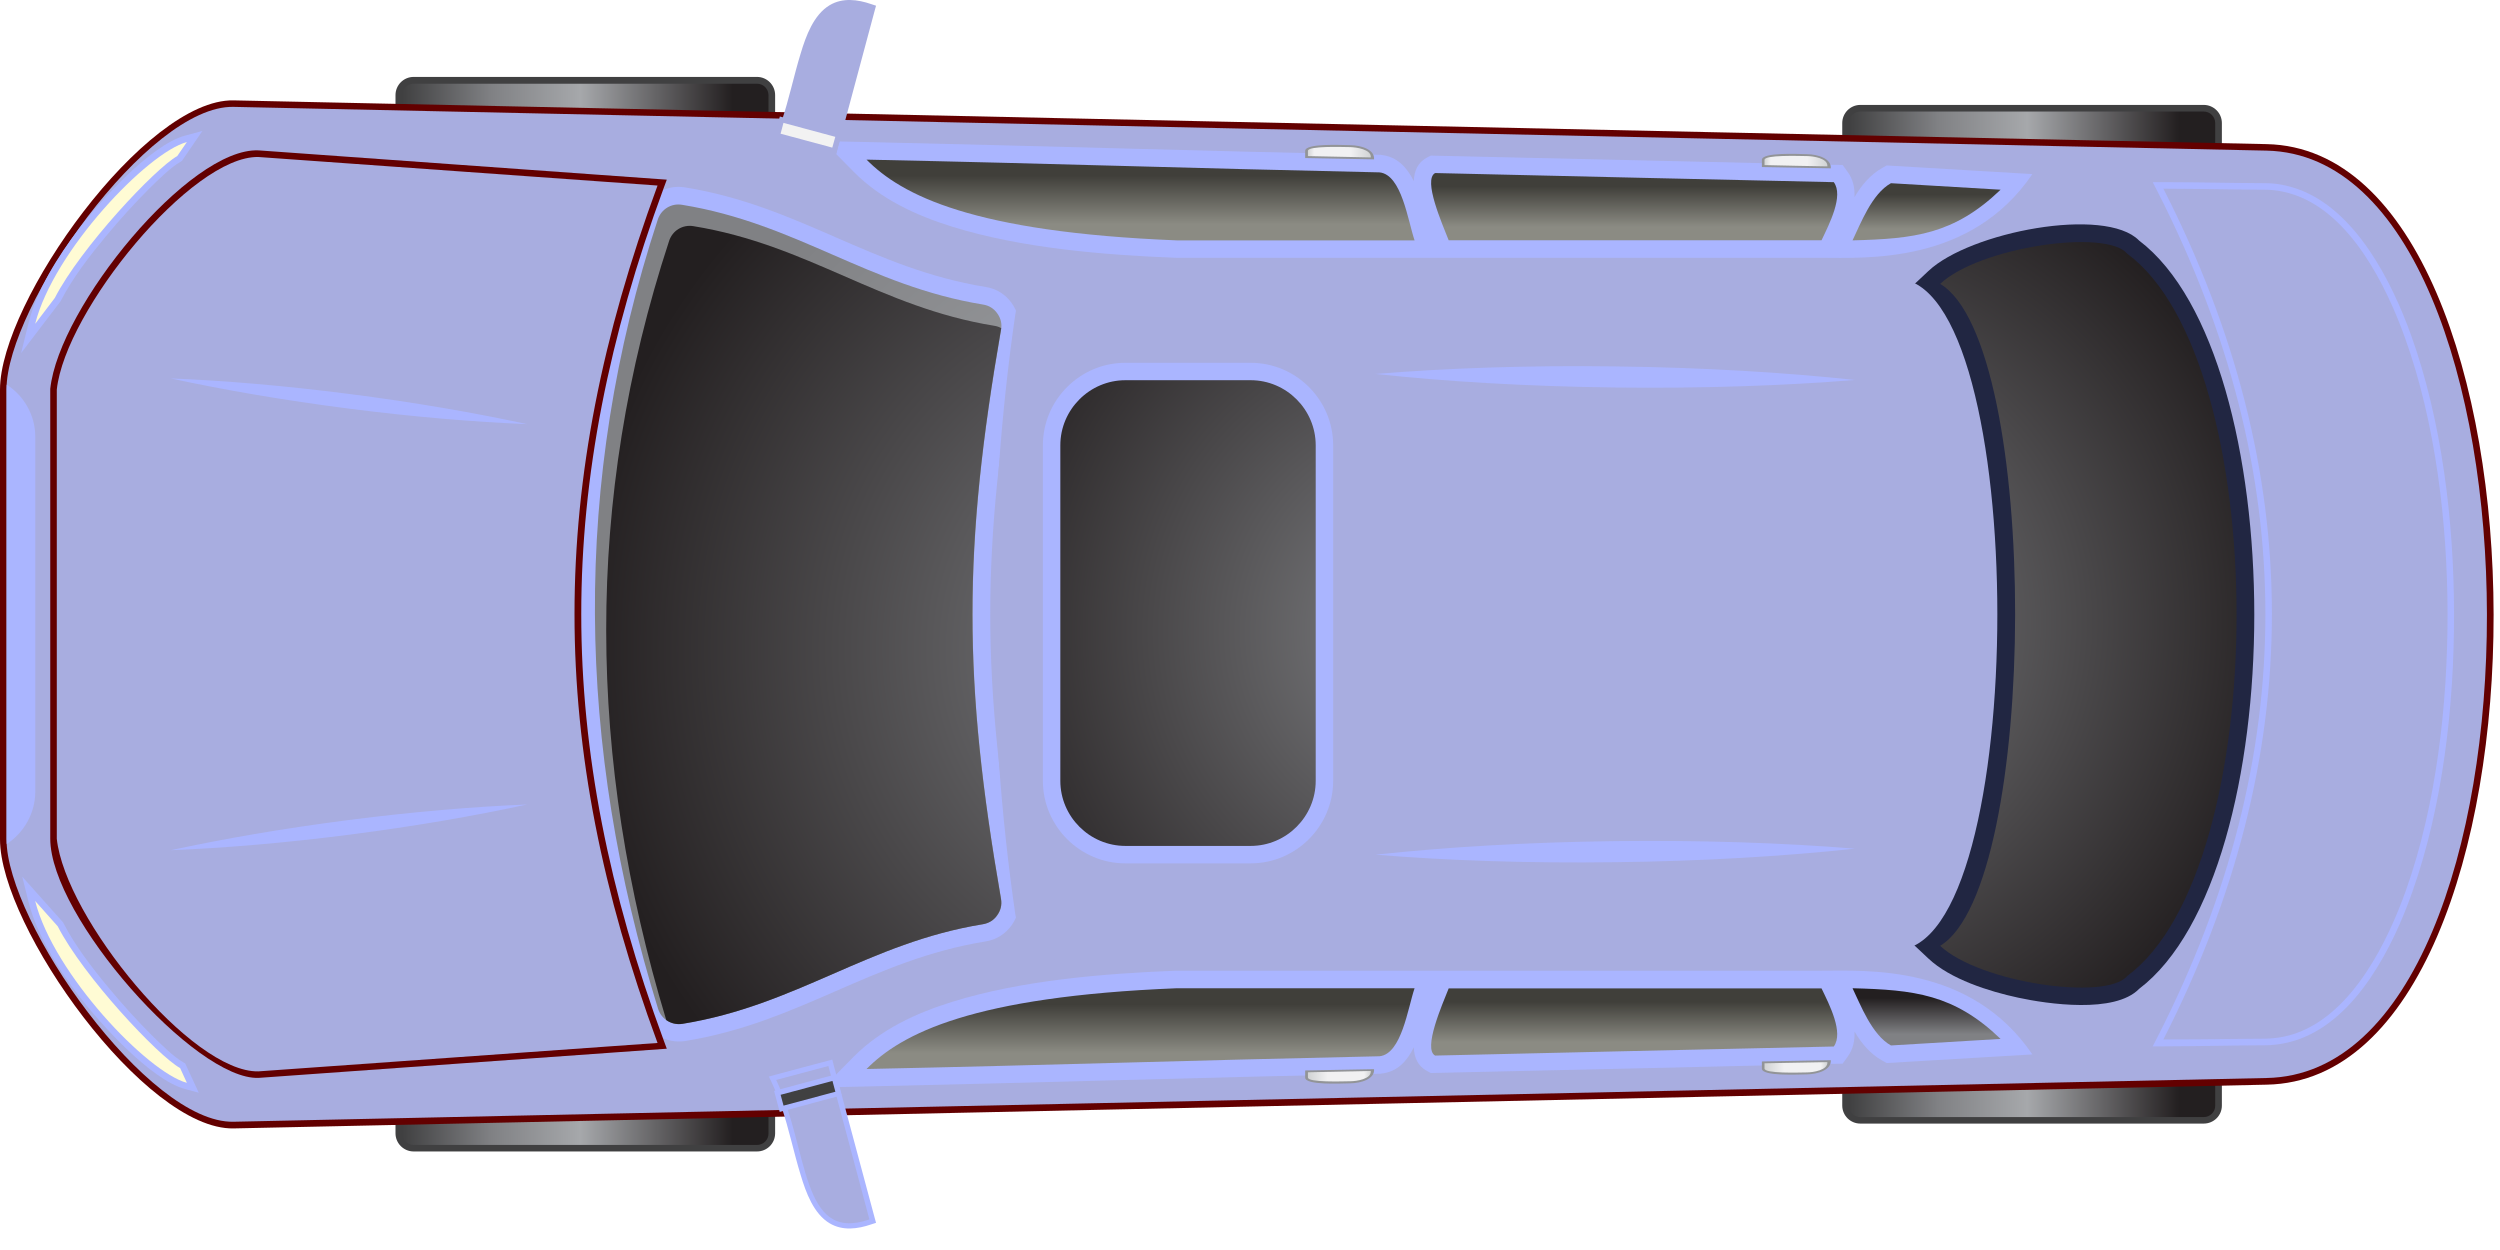
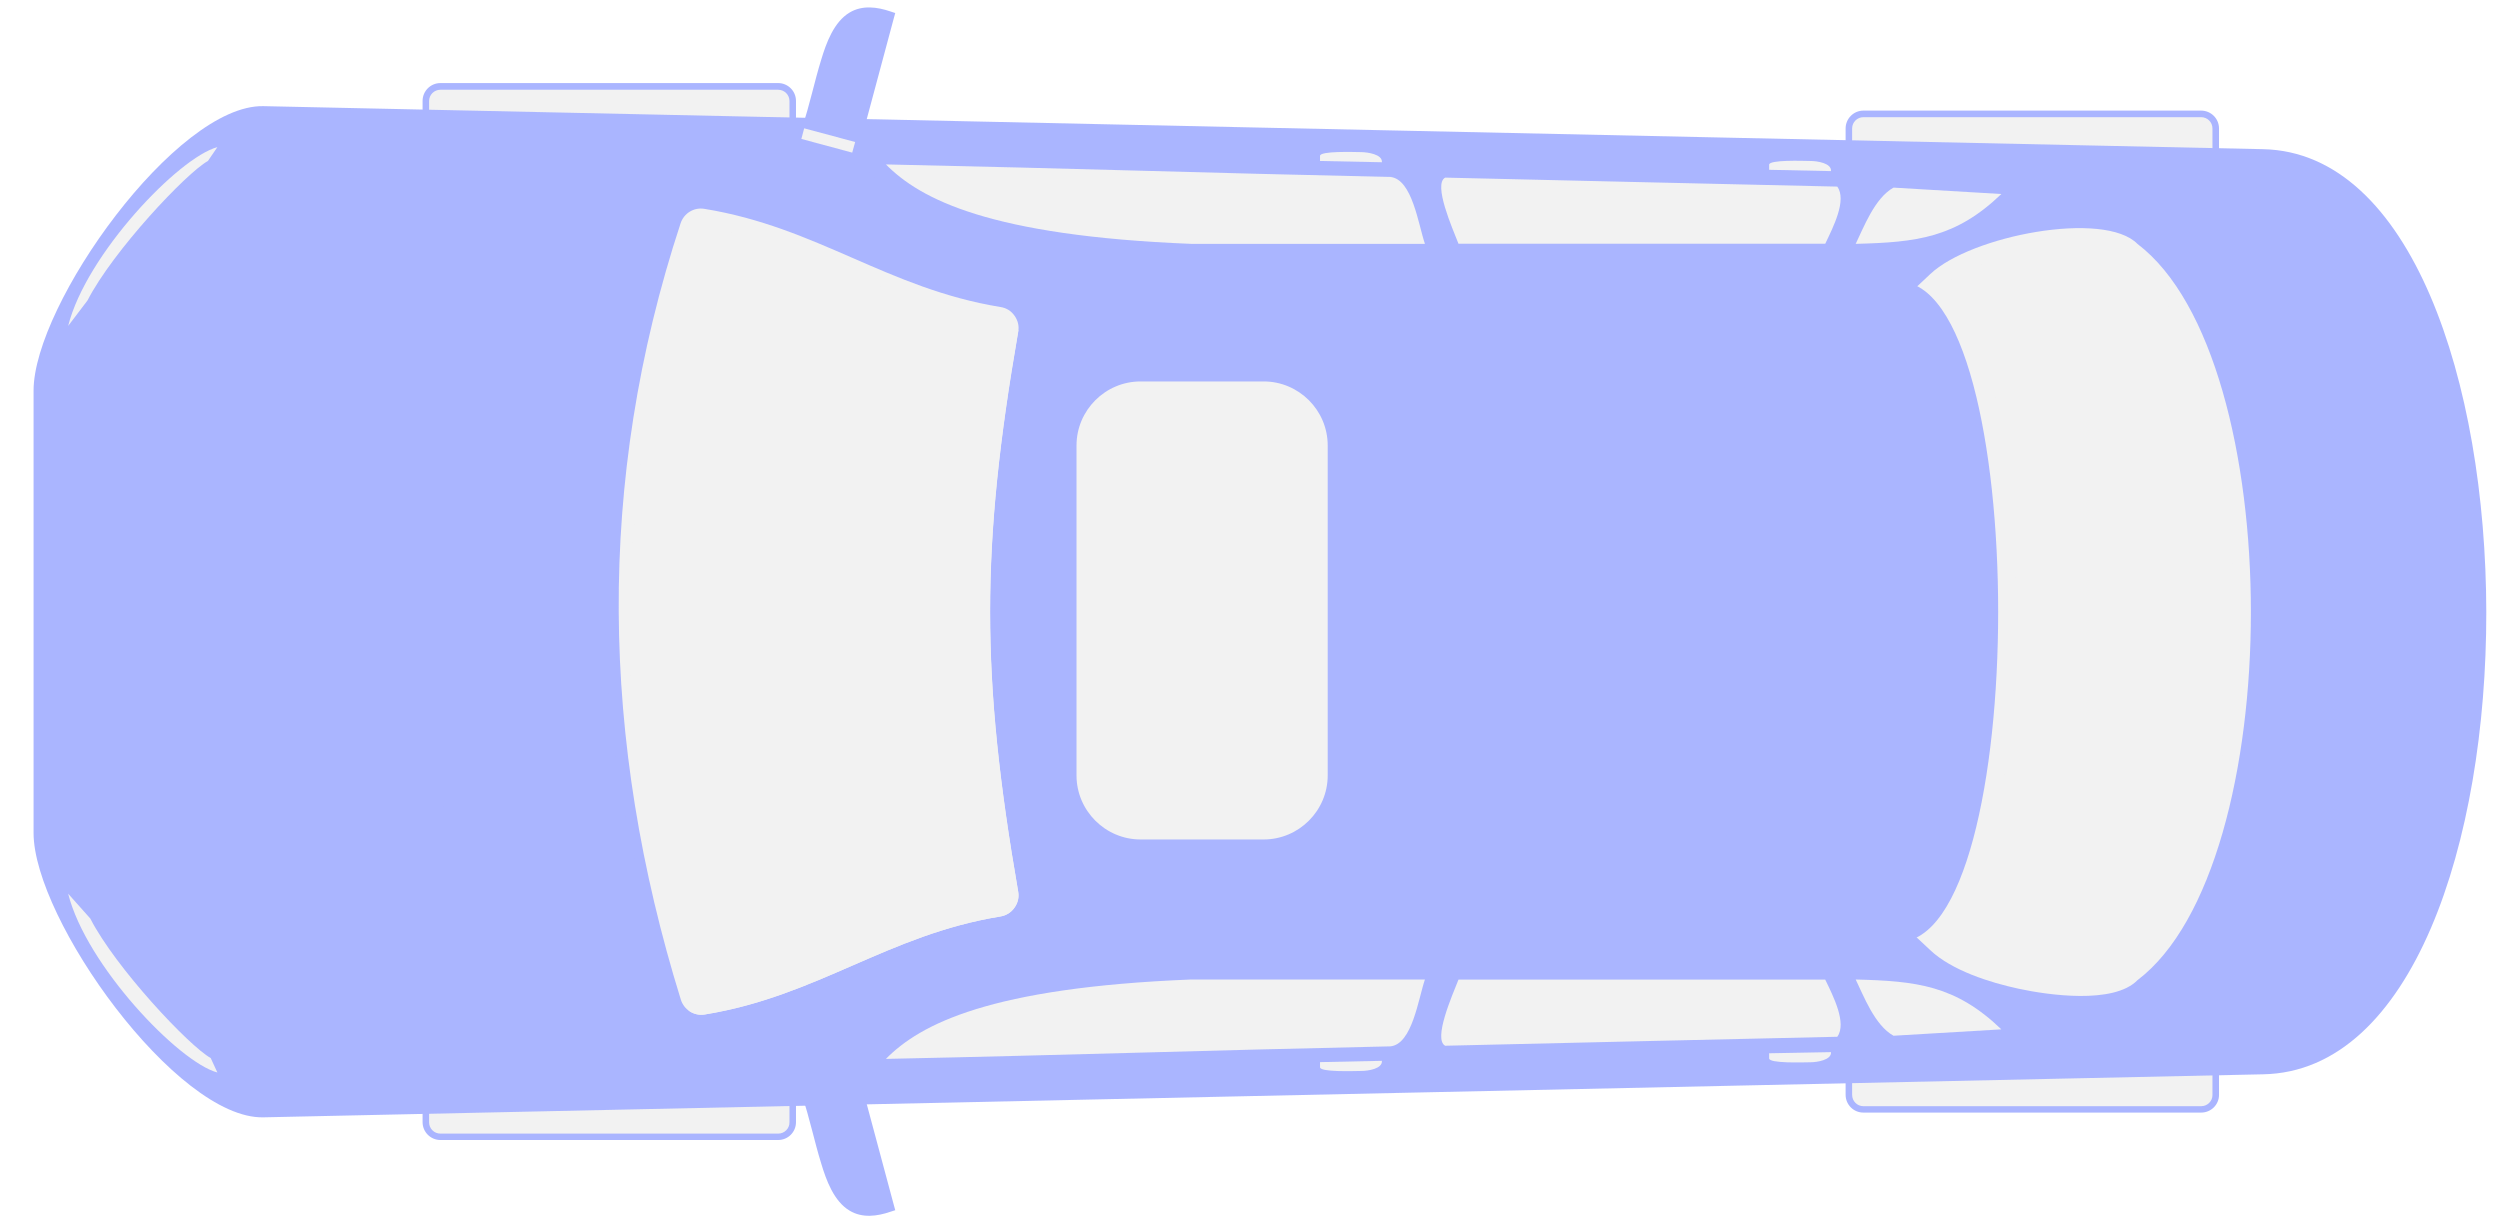
- <svg xmlns="http://www.w3.org/2000/svg" width="60" height="30" viewBox="0 0 60 30" fill="none">
-   <path fill-rule="evenodd" clip-rule="evenodd" d="M52.89 4.25L44.648 4.25C44.407 4.25 44.214 4.056 44.214 3.815V2.953C44.214 2.715 44.407 2.518 44.648 2.518L52.89 2.518C53.128 2.518 53.325 2.712 53.325 2.953V3.815C53.325 4.056 53.131 4.25 52.89 4.25Z" fill="#404041" />
-   <path fill-rule="evenodd" clip-rule="evenodd" d="M52.89 4.093L44.648 4.093C44.495 4.093 44.373 3.968 44.373 3.815V2.953C44.373 2.799 44.498 2.677 44.648 2.677L52.89 2.677C53.043 2.677 53.165 2.802 53.165 2.953V3.815C53.168 3.968 53.043 4.093 52.89 4.093Z" fill="url(#paint0_linear)" />
-   <path fill-rule="evenodd" clip-rule="evenodd" d="M52.89 26.966H44.648C44.407 26.966 44.214 26.772 44.214 26.532V25.669C44.214 25.431 44.407 25.234 44.648 25.234H52.89C53.128 25.234 53.325 25.428 53.325 25.669V26.535C53.325 26.772 53.131 26.966 52.89 26.966Z" fill="#404041" />
-   <path fill-rule="evenodd" clip-rule="evenodd" d="M52.89 26.81H44.648C44.495 26.81 44.373 26.685 44.373 26.535V25.672C44.373 25.519 44.498 25.397 44.648 25.397H52.89C53.043 25.397 53.165 25.522 53.165 25.672V26.535C53.168 26.685 53.043 26.81 52.89 26.81Z" fill="url(#paint1_linear)" />
-   <path fill-rule="evenodd" clip-rule="evenodd" d="M18.169 3.581L9.927 3.581C9.689 3.581 9.492 3.387 9.492 3.146V2.281C9.492 2.043 9.686 1.846 9.927 1.846L18.169 1.846C18.406 1.846 18.603 2.04 18.603 2.281V3.146C18.603 3.387 18.409 3.581 18.169 3.581Z" fill="#404041" />
-   <path fill-rule="evenodd" clip-rule="evenodd" d="M18.169 3.425L9.927 3.425C9.774 3.425 9.652 3.299 9.652 3.149V2.284C9.652 2.131 9.777 2.009 9.927 2.009L18.169 2.009C18.322 2.009 18.444 2.134 18.444 2.284V3.149C18.447 3.299 18.322 3.425 18.169 3.425Z" fill="url(#paint2_linear)" />
-   <path fill-rule="evenodd" clip-rule="evenodd" d="M18.169 27.635H9.927C9.689 27.635 9.492 27.441 9.492 27.2V26.338C9.492 26.1 9.686 25.903 9.927 25.903H18.169C18.406 25.903 18.603 26.097 18.603 26.338V27.2C18.603 27.441 18.409 27.635 18.169 27.635Z" fill="#404041" />
-   <path fill-rule="evenodd" clip-rule="evenodd" d="M18.169 27.479H9.927C9.774 27.479 9.652 27.354 9.652 27.203V26.341C9.652 26.188 9.777 26.066 9.927 26.066H18.169C18.322 26.066 18.444 26.191 18.444 26.341V27.203C18.447 27.354 18.322 27.479 18.169 27.479Z" fill="url(#paint3_linear)" />
-   <path fill-rule="evenodd" clip-rule="evenodd" d="M54.4 26.032L5.607 27.082C3.485 27.128 0 22.246 0 20.143L0 9.351C0 7.244 3.485 2.365 5.607 2.409L54.4 3.459C61.632 3.612 61.692 25.897 54.4 26.032Z" fill="#630000" />
-   <path fill-rule="evenodd" clip-rule="evenodd" d="M54.397 25.872L5.604 26.922C3.551 26.966 0.156 22.137 0.156 20.14L0.156 9.347C0.156 7.35 3.551 2.521 5.604 2.565L54.397 3.615C61.42 3.765 61.479 25.744 54.397 25.872Z" fill="#A8ADE0" />
-   <path fill-rule="evenodd" clip-rule="evenodd" d="M0.162 20.256C0.159 20.218 0.159 20.177 0.159 20.14L0.159 9.347C0.159 9.31 0.159 9.272 0.162 9.232C0.572 9.497 0.847 9.96 0.847 10.485L0.847 19.002C0.844 19.524 0.572 19.987 0.162 20.256Z" fill="url(#paint4_linear)" />
-   <path fill-rule="evenodd" clip-rule="evenodd" d="M54.381 25.087C53.056 25.094 53.25 25.106 51.924 25.113H51.665L51.784 24.881C55.231 18.121 55.231 11.367 51.784 4.603L51.665 4.372H51.924C53.25 4.378 53.056 4.387 54.378 4.397C54.641 4.397 54.897 4.45 55.144 4.537C56.531 5.031 57.397 6.744 57.866 8.044C58.613 10.129 58.894 12.526 58.897 14.733C58.901 16.936 58.632 19.327 57.894 21.412C57.432 22.721 56.572 24.431 55.184 24.938C54.928 25.031 54.656 25.081 54.381 25.087Z" fill="#AAB5FF" />
-   <path fill-rule="evenodd" clip-rule="evenodd" d="M54.378 24.928C54.637 24.922 54.887 24.878 55.131 24.788C56.469 24.3 57.303 22.606 57.747 21.356C58.475 19.302 58.744 16.902 58.741 14.73C58.738 12.554 58.457 10.151 57.716 8.097C57.269 6.856 56.428 5.159 55.09 4.684C54.859 4.603 54.619 4.556 54.375 4.553C52.853 4.543 53.443 4.537 51.921 4.528C55.394 11.335 55.394 18.14 51.921 24.947C53.447 24.944 52.856 24.938 54.378 24.928Z" fill="#A8ADE0" />
-   <path fill-rule="evenodd" clip-rule="evenodd" d="M23.66 22.593C20.907 23.04 19.2 24.538 16.447 24.984C15.981 25.059 15.534 24.784 15.393 24.331C13.409 17.93 13.29 11.526 15.39 5.134C15.537 4.69 15.978 4.422 16.44 4.497C19.197 4.944 20.904 6.441 23.66 6.888C23.913 6.928 24.129 7.063 24.279 7.272C24.429 7.481 24.485 7.728 24.442 7.982C23.541 13.173 23.541 16.305 24.442 21.496C24.485 21.75 24.429 21.996 24.279 22.206C24.126 22.418 23.913 22.553 23.66 22.593Z" fill="#AAB5FF" />
-   <path fill-rule="evenodd" clip-rule="evenodd" d="M16.003 4.312L15.931 4.506C13.29 11.673 13.29 17.808 15.931 24.975L16.003 25.169L6.21 25.869C4.695 25.935 1.206 22 1.206 20.127L1.206 9.332C1.416 7.363 4.545 3.534 6.207 3.609L16.003 4.312Z" fill="#630000" />
-   <path fill-rule="evenodd" clip-rule="evenodd" d="M15.781 25.031C13.124 17.821 13.124 11.66 15.781 4.453L6.201 3.768C4.601 3.734 1.566 7.453 1.363 9.351C1.363 12.945 1.363 16.536 1.363 20.131C1.566 22.028 4.601 25.747 6.201 25.713L15.781 25.031Z" fill="#A8ADE0" />
-   <path fill-rule="evenodd" clip-rule="evenodd" d="M23.591 22.181C20.838 22.628 19.131 24.125 16.378 24.572C16.118 24.616 15.871 24.459 15.793 24.209C13.837 17.896 13.712 11.582 15.787 5.269C15.868 5.022 16.112 4.872 16.368 4.915C19.125 5.362 20.835 6.859 23.591 7.309C23.735 7.331 23.851 7.403 23.935 7.522C24.02 7.641 24.051 7.772 24.026 7.916C23.113 13.17 23.113 16.323 24.026 21.574C24.051 21.718 24.02 21.849 23.935 21.968C23.851 22.084 23.735 22.156 23.591 22.181Z" fill="url(#paint5_radial)" />
-   <path fill-rule="evenodd" clip-rule="evenodd" d="M23.591 22.181C20.838 22.628 19.131 24.125 16.378 24.572C16.237 24.594 16.1 24.559 15.99 24.481C14.102 18.249 14.012 12.017 16.059 5.781C16.14 5.534 16.384 5.384 16.643 5.428C19.4 5.875 21.107 7.372 23.863 7.819C23.923 7.828 23.979 7.847 24.029 7.875C24.029 7.888 24.026 7.9 24.023 7.913C23.11 13.167 23.11 16.32 24.023 21.571C24.048 21.715 24.017 21.846 23.932 21.965C23.851 22.084 23.735 22.156 23.591 22.181Z" fill="url(#paint6_radial)" />
-   <path fill-rule="evenodd" clip-rule="evenodd" d="M51.337 5.772C55.025 8.569 55.025 20.937 51.337 23.734C50.755 24.331 49.143 24.097 48.436 23.944C47.739 23.794 46.805 23.5 46.28 23.003L45.877 22.625C48.477 20.74 48.486 8.757 45.873 6.888L46.28 6.506C47.274 5.565 50.527 4.943 51.337 5.772Z" fill="#212642" />
-   <path fill-rule="evenodd" clip-rule="evenodd" d="M46.564 22.7C47.505 23.584 50.546 24.028 51.052 23.425C54.553 20.843 54.553 8.672 51.052 6.087C50.546 5.484 47.505 5.928 46.564 6.813C48.98 8.25 48.946 21.259 46.564 22.7Z" fill="url(#paint7_radial)" />
-   <path fill-rule="evenodd" clip-rule="evenodd" d="M33.931 25.137C33.94 25.381 34.028 25.584 34.243 25.7L34.34 25.753L34.45 25.75C37.641 25.681 40.829 25.603 44.017 25.531L44.223 25.528L44.345 25.359C44.476 25.178 44.517 24.972 44.508 24.756C44.676 25.041 44.886 25.294 45.173 25.453L45.28 25.513L48.777 25.306C47.302 23.134 44.786 23.297 43.707 23.297C40.726 23.297 37.744 23.297 34.759 23.297H33.946C32.043 23.297 30.14 23.297 28.239 23.297H28.23H28.22C26.489 23.365 24.526 23.525 22.863 24.041C21.988 24.312 21.144 24.703 20.491 25.359L19.763 26.097L20.8 26.075C24.904 25.985 29.008 25.856 33.112 25.769H33.131L33.149 25.766C33.534 25.728 33.768 25.469 33.931 25.137Z" fill="#AAB5FF" />
-   <path fill-rule="evenodd" clip-rule="evenodd" d="M44.011 25.116C40.673 25.188 37.781 25.259 34.443 25.334C34.147 25.175 34.615 24.109 34.768 23.722C37.75 23.722 40.732 23.722 43.717 23.722C43.907 24.116 44.251 24.784 44.011 25.116Z" fill="url(#paint8_linear)" />
-   <path fill-rule="evenodd" clip-rule="evenodd" d="M48.014 24.934L45.383 25.091C44.923 24.837 44.651 24.109 44.461 23.718C45.939 23.756 46.895 23.859 48.014 24.934Z" fill="url(#paint9_linear)" />
-   <path fill-rule="evenodd" clip-rule="evenodd" d="M33.109 25.35C28.386 25.453 25.52 25.556 20.797 25.656C21.638 24.806 23.335 23.916 28.242 23.718C30.146 23.718 32.049 23.718 33.95 23.718C33.787 24.194 33.64 25.294 33.109 25.35Z" fill="url(#paint10_linear)" />
-   <path fill-rule="evenodd" clip-rule="evenodd" d="M33.931 4.347C33.94 4.103 34.028 3.9 34.243 3.784L34.34 3.734L34.45 3.737C37.641 3.806 40.829 3.884 44.017 3.956L44.223 3.959L44.345 4.128C44.476 4.306 44.517 4.515 44.508 4.731C44.676 4.447 44.886 4.193 45.173 4.031L45.28 3.971L48.777 4.178C47.302 6.35 44.786 6.187 43.707 6.187C40.726 6.187 37.744 6.187 34.759 6.187L33.946 6.187C32.043 6.187 30.14 6.187 28.239 6.187H28.23H28.22C26.489 6.119 24.526 5.959 22.863 5.444C21.988 5.172 21.144 4.784 20.491 4.125L19.763 3.387L20.8 3.409C24.904 3.5 29.008 3.628 33.112 3.715H33.131L33.149 3.718C33.534 3.759 33.768 4.018 33.931 4.347Z" fill="#AAB5FF" />
-   <path fill-rule="evenodd" clip-rule="evenodd" d="M44.011 4.372C40.672 4.3 37.781 4.228 34.443 4.153C34.146 4.312 34.615 5.375 34.768 5.766C37.75 5.766 40.732 5.766 43.717 5.766C43.907 5.369 44.251 4.7 44.011 4.372Z" fill="url(#paint11_linear)" />
-   <path fill-rule="evenodd" clip-rule="evenodd" d="M48.014 4.553L45.383 4.397C44.923 4.65 44.651 5.378 44.461 5.769C45.939 5.731 46.895 5.628 48.014 4.553Z" fill="url(#paint12_linear)" />
-   <path fill-rule="evenodd" clip-rule="evenodd" d="M33.109 4.137C28.386 4.034 25.52 3.931 20.797 3.831C21.638 4.681 23.335 5.572 28.242 5.769C30.146 5.769 32.049 5.769 33.95 5.769C33.787 5.29 33.64 4.193 33.109 4.137Z" fill="url(#paint13_linear)" />
-   <path fill-rule="evenodd" clip-rule="evenodd" d="M32.402 26C32.196 26.003 31.324 26.05 31.324 25.863V25.691L32.977 25.66C32.999 25.891 32.677 25.997 32.402 26Z" fill="#929497" />
-   <path fill-rule="evenodd" clip-rule="evenodd" d="M32.899 25.703C32.918 25.9 32.549 25.95 32.406 25.95C32.199 25.953 31.39 25.982 31.39 25.86C31.39 25.828 31.39 25.806 31.39 25.735C31.899 25.725 32.39 25.716 32.899 25.703Z" fill="url(#paint14_linear)" />
-   <path fill-rule="evenodd" clip-rule="evenodd" d="M43.364 25.785C43.157 25.788 42.285 25.835 42.285 25.647V25.475L43.939 25.444C43.957 25.675 43.635 25.781 43.364 25.785Z" fill="#929497" />
-   <path fill-rule="evenodd" clip-rule="evenodd" d="M43.857 25.491C43.876 25.684 43.507 25.738 43.364 25.738C43.157 25.741 42.348 25.769 42.348 25.644C42.348 25.616 42.348 25.591 42.348 25.519C42.857 25.509 43.348 25.5 43.857 25.491Z" fill="url(#paint15_linear)" />
-   <path fill-rule="evenodd" clip-rule="evenodd" d="M32.402 3.484C32.196 3.481 31.324 3.434 31.324 3.621V3.793L32.977 3.825C32.999 3.593 32.677 3.487 32.402 3.484Z" fill="#929497" />
-   <path fill-rule="evenodd" clip-rule="evenodd" d="M32.899 3.778C32.918 3.584 32.549 3.534 32.406 3.531C32.199 3.528 31.39 3.499 31.39 3.621C31.39 3.65 31.39 3.675 31.39 3.746C31.899 3.759 32.39 3.768 32.899 3.778Z" fill="url(#paint16_linear)" />
-   <path fill-rule="evenodd" clip-rule="evenodd" d="M43.364 3.7C43.157 3.696 42.285 3.65 42.285 3.837V4.009L43.939 4.04C43.957 3.809 43.635 3.703 43.364 3.7Z" fill="#929497" />
-   <path fill-rule="evenodd" clip-rule="evenodd" d="M43.857 3.993C43.876 3.796 43.507 3.746 43.364 3.746C43.157 3.743 42.348 3.715 42.348 3.837C42.348 3.865 42.348 3.89 42.348 3.962C42.857 3.975 43.348 3.984 43.857 3.993Z" fill="url(#paint17_linear)" />
-   <path fill-rule="evenodd" clip-rule="evenodd" d="M45.498 22.8C37.369 22.906 30.152 22.753 25.689 23.053C25.035 23.096 24.467 22.615 24.367 21.94C23.676 17.171 23.676 12.317 24.367 7.547C24.463 6.872 25.035 6.391 25.689 6.434C30.155 6.734 37.372 6.581 45.498 6.688C48.749 6.659 48.749 22.828 45.498 22.8Z" fill="#A8ADE0" />
-   <path fill-rule="evenodd" clip-rule="evenodd" d="M4.098 20.405C5.351 20.134 6.811 19.88 8.373 19.68C9.933 19.48 11.396 19.358 12.649 19.308C11.396 19.58 9.936 19.834 8.373 20.034C6.814 20.234 5.351 20.355 4.098 20.405ZM4.098 9.082C5.351 9.354 6.811 9.607 8.373 9.807C9.933 10.007 11.396 10.129 12.649 10.179C11.396 9.907 9.936 9.654 8.373 9.454C6.814 9.254 5.351 9.132 4.098 9.082Z" fill="#AAB5FF" />
-   <path fill-rule="evenodd" clip-rule="evenodd" d="M33.015 8.975C34.7 9.157 36.666 9.275 38.766 9.3C40.866 9.325 42.829 9.257 44.517 9.119C42.832 8.938 40.866 8.819 38.766 8.794C36.669 8.766 34.703 8.835 33.015 8.975ZM33.015 20.512C34.7 20.331 36.666 20.212 38.766 20.187C40.866 20.162 42.829 20.23 44.517 20.368C42.832 20.549 40.866 20.668 38.766 20.693C36.669 20.721 34.703 20.652 33.015 20.512Z" fill="#AAB5FF" />
-   <path fill-rule="evenodd" clip-rule="evenodd" d="M20.91 29.385C20.582 29.498 20.222 29.544 19.913 29.36C19.528 29.132 19.341 28.616 19.219 28.21C19.05 27.663 18.938 27.1 18.753 26.556C18.684 26.36 18.609 26.166 18.519 25.975L18.453 25.838L18.6 25.797C19.019 25.684 19.434 25.572 19.853 25.463L19.975 25.431L20.006 25.553C20.335 26.782 20.663 28.007 20.994 29.235L21.025 29.348L20.91 29.385Z" fill="#AAB5FF" />
-   <path fill-rule="evenodd" clip-rule="evenodd" d="M20.866 29.266C19.2 29.848 19.419 27.563 18.628 25.919C19.044 25.806 19.463 25.694 19.881 25.584C20.21 26.813 20.538 28.041 20.866 29.266Z" fill="#A8ADE0" />
-   <path d="M18.578 26.181L18.713 26.686L20.198 26.288L20.063 25.783L18.578 26.181Z" fill="#AAB5FF" />
-   <path d="M18.735 26.275L18.805 26.535L20.049 26.202L19.979 25.942L18.735 26.275Z" fill="#404041" />
-   <path fill-rule="evenodd" clip-rule="evenodd" d="M20.91 0.099C20.582 -0.014 20.222 -0.06 19.913 0.124C19.528 0.352 19.341 0.868 19.219 1.274C19.05 1.821 18.938 2.384 18.753 2.928C18.684 3.125 18.609 3.318 18.519 3.509L18.453 3.646L18.6 3.687C19.019 3.8 19.434 3.909 19.853 4.022L19.975 4.053L20.006 3.931C20.335 2.703 20.663 1.477 20.994 0.249L21.025 0.137L20.91 0.099Z" fill="#A8ADE0" />
-   <path fill-rule="evenodd" clip-rule="evenodd" d="M20.866 0.218C19.2 -0.36 19.419 1.921 18.628 3.565C19.044 3.678 19.463 3.79 19.881 3.9C20.21 2.674 20.538 1.446 20.866 0.218Z" fill="#A8ADE0" />
-   <path fill-rule="evenodd" clip-rule="evenodd" d="M20.2 3.193L18.716 2.796L18.581 3.299L20.066 3.696L20.2 3.193Z" fill="#A8ADE0" />
-   <path fill-rule="evenodd" clip-rule="evenodd" d="M20.047 3.284L18.803 2.949L18.734 3.209L19.975 3.543L20.047 3.284Z" fill="#F2F2F2" />
-   <path fill-rule="evenodd" clip-rule="evenodd" d="M25.029 18.739V10.688C25.029 9.597 25.92 8.707 27.011 8.707H30.014C31.105 8.707 31.996 9.597 31.996 10.688V18.739C31.996 19.83 31.105 20.721 30.014 20.721H27.011C25.92 20.721 25.029 19.83 25.029 18.739Z" fill="#AAB5FF" />
-   <path fill-rule="evenodd" clip-rule="evenodd" d="M25.448 18.74V10.688C25.448 9.829 26.151 9.125 27.011 9.125H30.015C30.874 9.125 31.577 9.829 31.577 10.688V18.74C31.577 19.599 30.874 20.302 30.015 20.302H27.011C26.151 20.302 25.448 19.599 25.448 18.74Z" fill="url(#paint18_radial)" />
-   <path fill-rule="evenodd" clip-rule="evenodd" d="M0.691 7.731C0.888 6.95 1.397 6.141 1.885 5.503C2.391 4.84 3.616 3.474 4.448 3.253L4.857 3.143L4.366 3.862L4.335 3.881C4.107 4.006 3.785 4.328 3.597 4.512C3.229 4.878 2.875 5.269 2.541 5.672C2.157 6.134 1.735 6.681 1.46 7.219L1.453 7.231L0.506 8.475L0.691 7.731Z" fill="#AAB5FF" />
-   <path fill-rule="evenodd" clip-rule="evenodd" d="M0.844 7.772L1.316 7.15C1.935 5.944 3.729 4.037 4.254 3.746L4.485 3.409C3.544 3.659 1.285 6.022 0.844 7.772Z" fill="#FFFBD4" />
-   <path fill-rule="evenodd" clip-rule="evenodd" d="M0.534 21.04L1.516 22.14L1.525 22.159C1.8 22.697 2.222 23.244 2.607 23.706C2.938 24.106 3.291 24.497 3.663 24.866C3.851 25.05 4.173 25.372 4.401 25.497L4.445 25.522L4.77 26.225L4.445 26.138C3.616 25.916 2.391 24.553 1.882 23.887C1.397 23.253 0.888 22.44 0.688 21.659L0.534 21.04Z" fill="#AAB5FF" />
-   <path fill-rule="evenodd" clip-rule="evenodd" d="M0.844 21.624L1.385 22.231C2.003 23.437 3.797 25.344 4.323 25.634L4.485 25.988C3.544 25.738 1.285 23.375 0.844 21.624Z" fill="#FFFBD4" />
-   <defs>
-     <linearGradient id="paint0_linear" x1="44.374" y1="3.385" x2="52.301" y2="3.385" gradientUnits="userSpaceOnUse">
-       <stop stop-color="#404041" />
-       <stop offset="0.27" stop-color="#808184" />
-       <stop offset="0.54" stop-color="#A6A8AB" />
-       <stop offset="1" stop-color="#231F20" />
-     </linearGradient>
-     <linearGradient id="paint1_linear" x1="44.374" y1="26.101" x2="52.301" y2="26.101" gradientUnits="userSpaceOnUse">
-       <stop stop-color="#404041" />
-       <stop offset="0.27" stop-color="#808184" />
-       <stop offset="0.54" stop-color="#A6A8AB" />
-       <stop offset="1" stop-color="#231F20" />
-     </linearGradient>
-     <linearGradient id="paint2_linear" x1="9.652" y1="2.716" x2="17.579" y2="2.716" gradientUnits="userSpaceOnUse">
-       <stop stop-color="#404041" />
-       <stop offset="0.27" stop-color="#808184" />
-       <stop offset="0.54" stop-color="#A6A8AB" />
-       <stop offset="1" stop-color="#231F20" />
-     </linearGradient>
-     <linearGradient id="paint3_linear" x1="9.652" y1="26.77" x2="17.579" y2="26.77" gradientUnits="userSpaceOnUse">
-       <stop stop-color="#404041" />
-       <stop offset="0.27" stop-color="#808184" />
-       <stop offset="0.54" stop-color="#A6A8AB" />
-       <stop offset="1" stop-color="#231F20" />
-     </linearGradient>
-     <linearGradient id="paint4_linear" x1="0.845" y1="14.743" x2="-1.96" y2="14.743" gradientUnits="userSpaceOnUse">
-       <stop stop-color="#AAB5FF" />
-     </linearGradient>
-     <radialGradient id="paint5_radial" cx="0" cy="0" r="1" gradientUnits="userSpaceOnUse" gradientTransform="translate(28.9107 15.5294) rotate(-90) scale(13.7421)">
-       <stop stop-color="#AEB0B3" />
-       <stop offset="1" stop-color="#808184" />
-     </radialGradient>
-     <radialGradient id="paint6_radial" cx="0" cy="0" r="1" gradientUnits="userSpaceOnUse" gradientTransform="translate(28.775 15.5749) rotate(-90) scale(15.0304)">
-       <stop stop-color="#808184" />
-       <stop offset="1" stop-color="#231F20" />
-     </radialGradient>
-     <radialGradient id="paint7_radial" cx="0" cy="0" r="1" gradientUnits="userSpaceOnUse" gradientTransform="translate(43.0087 14.9333) rotate(-90) scale(12.0744)">
-       <stop stop-color="#808184" />
-       <stop offset="1" stop-color="#231F20" />
-     </radialGradient>
-     <linearGradient id="paint8_linear" x1="39.219" y1="24.042" x2="39.219" y2="25.011" gradientUnits="userSpaceOnUse">
-       <stop stop-color="#403F3A" />
-       <stop offset="1" stop-color="#8B8B83" />
-     </linearGradient>
-     <linearGradient id="paint9_linear" x1="46.237" y1="23.954" x2="46.237" y2="24.824" gradientUnits="userSpaceOnUse">
-       <stop stop-color="#231F20" />
-       <stop offset="1" stop-color="#808184" />
-     </linearGradient>
-     <linearGradient id="paint10_linear" x1="27.375" y1="24.107" x2="27.375" y2="25.27" gradientUnits="userSpaceOnUse">
-       <stop stop-color="#403F3A" />
-       <stop offset="1" stop-color="#8B8B83" />
-     </linearGradient>
-     <linearGradient id="paint11_linear" x1="39.219" y1="4.476" x2="39.219" y2="5.445" gradientUnits="userSpaceOnUse">
-       <stop stop-color="#403F3A" />
-       <stop offset="1" stop-color="#8B8B83" />
-     </linearGradient>
-     <linearGradient id="paint12_linear" x1="46.237" y1="4.67" x2="46.237" y2="5.493" gradientUnits="userSpaceOnUse">
-       <stop stop-color="#403F3A" />
-       <stop offset="1" stop-color="#8B8B83" />
-     </linearGradient>
-     <linearGradient id="paint13_linear" x1="27.375" y1="4.216" x2="27.375" y2="5.38" gradientUnits="userSpaceOnUse">
-       <stop stop-color="#403F3A" />
-       <stop offset="1" stop-color="#8B8B83" />
-     </linearGradient>
-     <linearGradient id="paint14_linear" x1="32.91" y1="25.824" x2="31.373" y2="25.851" gradientUnits="userSpaceOnUse">
-       <stop stop-color="#D0D2D3" />
-       <stop offset="0.11" stop-color="#F1F1F2" />
-       <stop offset="0.68" stop-color="#F1F1F2" />
-       <stop offset="1" stop-color="#D0D2D3" />
-     </linearGradient>
-     <linearGradient id="paint15_linear" x1="43.869" y1="25.61" x2="42.331" y2="25.637" gradientUnits="userSpaceOnUse">
-       <stop stop-color="#D0D2D3" />
-       <stop offset="0.11" stop-color="#F1F1F2" />
-       <stop offset="0.68" stop-color="#F1F1F2" />
-       <stop offset="1" stop-color="#D0D2D3" />
-     </linearGradient>
-     <linearGradient id="paint16_linear" x1="31.372" y1="3.632" x2="32.91" y2="3.659" gradientUnits="userSpaceOnUse">
-       <stop stop-color="#D0D2D3" />
-       <stop offset="0.11" stop-color="#F1F1F2" />
-       <stop offset="0.68" stop-color="#F1F1F2" />
-       <stop offset="1" stop-color="#D0D2D3" />
-     </linearGradient>
-     <linearGradient id="paint17_linear" x1="42.331" y1="3.847" x2="43.869" y2="3.874" gradientUnits="userSpaceOnUse">
-       <stop stop-color="#D0D2D3" />
-       <stop offset="0.11" stop-color="#F1F1F2" />
-       <stop offset="0.68" stop-color="#F1F1F2" />
-       <stop offset="1" stop-color="#D0D2D3" />
-     </linearGradient>
-     <radialGradient id="paint18_radial" cx="0" cy="0" r="1" gradientUnits="userSpaceOnUse" gradientTransform="translate(34.6422 15.1609) rotate(-90) scale(12.1141)">
-       <stop stop-color="#808184" />
-       <stop offset="1" stop-color="#231F20" />
-     </radialGradient>
-   </defs>
+ <svg xmlns="http://www.w3.org/2000/svg" width="61" height="30" viewBox="0 0 61 30" fill="none">
+   <path fill-rule="evenodd" clip-rule="evenodd" d="M53.709 4.431L45.467 4.431C45.226 4.431 45.033 4.237 45.033 3.996V3.134C45.033 2.896 45.226 2.699 45.467 2.699L53.709 2.699C53.947 2.699 54.144 2.893 54.144 3.134V3.996C54.144 4.237 53.95 4.431 53.709 4.431Z" fill="#AAB5FF" />
+   <path fill-rule="evenodd" clip-rule="evenodd" d="M53.709 4.275L45.467 4.275C45.314 4.275 45.192 4.149 45.192 3.996V3.134C45.192 2.981 45.317 2.859 45.467 2.859L53.709 2.859C53.862 2.859 53.984 2.984 53.984 3.134V3.996C53.987 4.149 53.862 4.275 53.709 4.275Z" fill="#F2F2F2" />
+   <path fill-rule="evenodd" clip-rule="evenodd" d="M53.709 27.147H45.467C45.226 27.147 45.033 26.953 45.033 26.713V25.85C45.033 25.613 45.226 25.416 45.467 25.416H53.709C53.947 25.416 54.144 25.609 54.144 25.85V26.716C54.144 26.953 53.95 27.147 53.709 27.147Z" fill="#AAB5FF" />
+   <path fill-rule="evenodd" clip-rule="evenodd" d="M53.709 26.991H45.467C45.314 26.991 45.192 26.866 45.192 26.716V25.853C45.192 25.7 45.317 25.578 45.467 25.578H53.709C53.862 25.578 53.984 25.703 53.984 25.853V26.716C53.987 26.866 53.862 26.991 53.709 26.991Z" fill="#F2F2F2" />
+   <path fill-rule="evenodd" clip-rule="evenodd" d="M18.988 3.762L10.745 3.762C10.508 3.762 10.311 3.568 10.311 3.327V2.462C10.311 2.224 10.505 2.027 10.745 2.027L18.988 2.027C19.225 2.027 19.422 2.221 19.422 2.462V3.327C19.422 3.568 19.228 3.762 18.988 3.762Z" fill="#AAB5FF" />
+   <path fill-rule="evenodd" clip-rule="evenodd" d="M18.988 3.606L10.745 3.606C10.592 3.606 10.47 3.481 10.47 3.331V2.465C10.47 2.312 10.595 2.19 10.745 2.19L18.988 2.19C19.141 2.19 19.263 2.315 19.263 2.465V3.331C19.266 3.481 19.141 3.606 18.988 3.606Z" fill="#F2F2F2" />
+   <path fill-rule="evenodd" clip-rule="evenodd" d="M18.988 27.816H10.745C10.508 27.816 10.311 27.622 10.311 27.381V26.519C10.311 26.281 10.505 26.084 10.745 26.084H18.988C19.225 26.084 19.422 26.278 19.422 26.519V27.381C19.422 27.622 19.228 27.816 18.988 27.816Z" fill="#AAB5FF" />
+   <path fill-rule="evenodd" clip-rule="evenodd" d="M18.988 27.66H10.745C10.592 27.66 10.47 27.535 10.47 27.385V26.522C10.47 26.369 10.595 26.247 10.745 26.247H18.988C19.141 26.247 19.263 26.372 19.263 26.522V27.385C19.266 27.535 19.141 27.66 18.988 27.66Z" fill="#F2F2F2" />
+   <path fill-rule="evenodd" clip-rule="evenodd" d="M55.219 26.213L6.426 27.263C4.304 27.31 0.819 22.428 0.819 20.324L0.819 9.532C0.819 7.425 4.304 2.546 6.426 2.59L55.219 3.64C62.451 3.793 62.511 26.078 55.219 26.213Z" fill="#AAB5FF" />
+   <path fill-rule="evenodd" clip-rule="evenodd" d="M55.216 26.053L6.423 27.103C4.369 27.147 0.975 22.318 0.975 20.321L0.975 9.528C0.975 7.531 4.369 2.702 6.423 2.746L55.216 3.796C62.239 3.946 62.298 25.925 55.216 26.053Z" fill="#AAB5FF" />
+   <path fill-rule="evenodd" clip-rule="evenodd" d="M0.981 20.437C0.978 20.399 0.978 20.358 0.978 20.321L0.978 9.529C0.978 9.491 0.978 9.454 0.981 9.413C1.391 9.679 1.666 10.141 1.666 10.666L1.666 19.183C1.663 19.705 1.391 20.168 0.981 20.437Z" fill="#AAB5FF" />
+   <path fill-rule="evenodd" clip-rule="evenodd" d="M55.2 25.269C53.875 25.275 54.069 25.288 52.743 25.294H52.484L52.603 25.062C56.05 18.302 56.05 11.548 52.603 4.784L52.484 4.553H52.743C54.069 4.559 53.875 4.568 55.197 4.578C55.459 4.578 55.716 4.631 55.962 4.718C57.35 5.212 58.216 6.925 58.685 8.225C59.432 10.31 59.713 12.707 59.716 14.914C59.719 17.117 59.451 19.508 58.713 21.593C58.25 22.903 57.391 24.612 56.003 25.119C55.747 25.212 55.475 25.262 55.2 25.269Z" fill="#AAB5FF" />
+   <path fill-rule="evenodd" clip-rule="evenodd" d="M55.197 25.109C55.456 25.103 55.706 25.059 55.95 24.969C57.288 24.481 58.122 22.787 58.566 21.537C59.294 19.483 59.563 17.083 59.56 14.911C59.557 12.735 59.276 10.332 58.535 8.278C58.088 7.037 57.247 5.34 55.909 4.865C55.678 4.784 55.437 4.737 55.194 4.734C53.672 4.725 54.262 4.718 52.74 4.709C56.213 11.516 56.213 18.321 52.74 25.128C54.265 25.125 53.675 25.119 55.197 25.109Z" fill="#AAB5FF" />
+   <path fill-rule="evenodd" clip-rule="evenodd" d="M24.479 22.775C21.726 23.221 20.019 24.719 17.265 25.166C16.8 25.241 16.353 24.965 16.212 24.512C14.227 18.111 14.109 11.707 16.209 5.315C16.356 4.872 16.797 4.603 17.259 4.678C20.016 5.125 21.723 6.622 24.479 7.069C24.732 7.109 24.948 7.244 25.098 7.453C25.248 7.663 25.304 7.91 25.261 8.163C24.36 13.354 24.36 16.486 25.261 21.677C25.304 21.931 25.248 22.178 25.098 22.387C24.945 22.599 24.732 22.734 24.479 22.775Z" fill="#AAB5FF" />
+   <path fill-rule="evenodd" clip-rule="evenodd" d="M16.822 4.493L16.75 4.687C14.109 11.854 14.109 17.989 16.75 25.156L16.822 25.35L7.029 26.05C5.513 26.116 2.025 22.181 2.025 20.308L2.025 9.513C2.235 7.544 5.363 3.715 7.026 3.79L16.822 4.493Z" fill="#AAB5FF" />
+   <path fill-rule="evenodd" clip-rule="evenodd" d="M16.6 25.212C13.943 18.002 13.943 11.841 16.6 4.634L7.02 3.949C5.42 3.915 2.385 7.634 2.182 9.532C2.182 13.126 2.182 16.717 2.182 20.312C2.385 22.209 5.42 25.928 7.02 25.894L16.6 25.212Z" fill="#AAB5FF" />
+   <path fill-rule="evenodd" clip-rule="evenodd" d="M24.41 22.362C21.657 22.809 19.95 24.306 17.197 24.753C16.937 24.797 16.69 24.64 16.612 24.39C14.655 18.077 14.53 11.763 16.606 5.45C16.687 5.203 16.931 5.053 17.187 5.096C19.944 5.543 21.654 7.041 24.41 7.491C24.554 7.513 24.67 7.584 24.754 7.703C24.838 7.822 24.87 7.953 24.845 8.097C23.932 13.351 23.932 16.505 24.845 21.756C24.87 21.899 24.838 22.031 24.754 22.149C24.67 22.265 24.554 22.337 24.41 22.362Z" fill="#F2F2F2" />
+   <path fill-rule="evenodd" clip-rule="evenodd" d="M24.41 22.362C21.657 22.809 19.95 24.306 17.197 24.753C17.056 24.775 16.919 24.741 16.809 24.662C14.921 18.43 14.831 12.198 16.878 5.962C16.959 5.715 17.203 5.565 17.462 5.609C20.219 6.056 21.926 7.553 24.682 8C24.742 8.01 24.798 8.028 24.848 8.056C24.848 8.069 24.845 8.081 24.842 8.094C23.929 13.348 23.929 16.502 24.842 21.753C24.867 21.896 24.835 22.027 24.751 22.146C24.67 22.265 24.554 22.337 24.41 22.362Z" fill="#F2F2F2" />
+   <path fill-rule="evenodd" clip-rule="evenodd" d="M52.156 5.953C55.844 8.75 55.844 21.118 52.156 23.915C51.574 24.512 49.962 24.278 49.255 24.125C48.558 23.975 47.624 23.681 47.099 23.184L46.695 22.806C49.296 20.921 49.305 8.938 46.692 7.069L47.099 6.687C48.092 5.747 51.346 5.125 52.156 5.953Z" fill="#F2F2F2" />
+   <path fill-rule="evenodd" clip-rule="evenodd" d="M47.383 22.881C48.324 23.765 51.365 24.209 51.871 23.606C55.372 21.024 55.372 8.853 51.871 6.269C51.365 5.665 48.324 6.109 47.383 6.994C49.799 8.431 49.765 21.44 47.383 22.881Z" fill="#F2F2F2" />
+   <path fill-rule="evenodd" clip-rule="evenodd" d="M34.75 25.319C34.759 25.562 34.846 25.766 35.062 25.881L35.159 25.934L35.269 25.931C38.46 25.863 41.648 25.784 44.836 25.712L45.042 25.709L45.164 25.541C45.295 25.359 45.336 25.153 45.326 24.937C45.495 25.222 45.705 25.475 45.992 25.634L46.098 25.694L49.596 25.487C48.121 23.315 45.605 23.478 44.526 23.478C41.544 23.478 38.563 23.478 35.578 23.478H34.765C32.862 23.478 30.958 23.478 29.058 23.478H29.049H29.039C27.308 23.547 25.345 23.706 23.682 24.222C22.807 24.494 21.963 24.884 21.31 25.541L20.582 26.278L21.619 26.256C25.723 26.166 29.827 26.038 33.931 25.95H33.95L33.968 25.947C34.353 25.909 34.587 25.65 34.75 25.319Z" fill="#AAB5FF" />
+   <path fill-rule="evenodd" clip-rule="evenodd" d="M44.83 25.297C41.491 25.369 38.6 25.441 35.262 25.516C34.965 25.356 35.434 24.29 35.587 23.903C38.569 23.903 41.551 23.903 44.536 23.903C44.726 24.297 45.07 24.965 44.83 25.297Z" fill="#F2F2F2" />
+   <path fill-rule="evenodd" clip-rule="evenodd" d="M48.833 25.116L46.202 25.272C45.742 25.019 45.47 24.29 45.279 23.9C46.758 23.937 47.714 24.04 48.833 25.116Z" fill="#F2F2F2" />
+   <path fill-rule="evenodd" clip-rule="evenodd" d="M33.928 25.531C29.205 25.634 26.339 25.738 21.616 25.837C22.457 24.987 24.154 24.097 29.061 23.9C30.965 23.9 32.868 23.9 34.768 23.9C34.606 24.375 34.459 25.475 33.928 25.531Z" fill="#F2F2F2" />
+   <path fill-rule="evenodd" clip-rule="evenodd" d="M34.75 4.528C34.759 4.284 34.846 4.081 35.062 3.965L35.159 3.915L35.269 3.918C38.46 3.987 41.648 4.065 44.836 4.137L45.042 4.14L45.164 4.309C45.295 4.487 45.336 4.696 45.326 4.912C45.495 4.628 45.705 4.375 45.992 4.212L46.098 4.153L49.596 4.359C48.121 6.531 45.605 6.369 44.526 6.369C41.544 6.369 38.563 6.369 35.578 6.369L34.765 6.369C32.862 6.369 30.958 6.369 29.058 6.369H29.049H29.039C27.308 6.3 25.345 6.14 23.682 5.625C22.807 5.353 21.963 4.965 21.31 4.306L20.582 3.568L21.619 3.59C25.723 3.681 29.827 3.809 33.931 3.896H33.95L33.968 3.899C34.353 3.94 34.587 4.2 34.75 4.528Z" fill="#AAB5FF" />
+   <path fill-rule="evenodd" clip-rule="evenodd" d="M44.829 4.553C41.491 4.481 38.6 4.409 35.262 4.334C34.965 4.493 35.434 5.556 35.587 5.947C38.569 5.947 41.551 5.947 44.536 5.947C44.726 5.55 45.07 4.881 44.829 4.553Z" fill="#F2F2F2" />
+   <path fill-rule="evenodd" clip-rule="evenodd" d="M48.833 4.734L46.202 4.578C45.742 4.831 45.47 5.559 45.279 5.95C46.758 5.912 47.714 5.809 48.833 4.734Z" fill="#F2F2F2" />
+   <path fill-rule="evenodd" clip-rule="evenodd" d="M33.928 4.318C29.205 4.215 26.339 4.112 21.616 4.012C22.457 4.862 24.154 5.753 29.061 5.95C30.965 5.95 32.868 5.95 34.768 5.95C34.606 5.472 34.459 4.375 33.928 4.318Z" fill="#F2F2F2" />
+   <path fill-rule="evenodd" clip-rule="evenodd" d="M33.221 26.181C33.015 26.184 32.143 26.231 32.143 26.044V25.872L33.796 25.841C33.818 26.072 33.496 26.178 33.221 26.181Z" fill="#AAB5FF" />
+   <path fill-rule="evenodd" clip-rule="evenodd" d="M33.718 25.884C33.737 26.081 33.368 26.131 33.224 26.131C33.018 26.134 32.209 26.163 32.209 26.041C32.209 26.009 32.209 25.988 32.209 25.916C32.718 25.906 33.209 25.897 33.718 25.884Z" fill="#F2F2F2" />
+   <path fill-rule="evenodd" clip-rule="evenodd" d="M44.182 25.966C43.976 25.969 43.104 26.016 43.104 25.828V25.656L44.758 25.625C44.776 25.856 44.454 25.963 44.182 25.966Z" fill="#AAB5FF" />
+   <path fill-rule="evenodd" clip-rule="evenodd" d="M44.676 25.672C44.695 25.866 44.326 25.919 44.182 25.919C43.976 25.922 43.167 25.95 43.167 25.825C43.167 25.797 43.167 25.772 43.167 25.7C43.676 25.691 44.167 25.681 44.676 25.672Z" fill="#F2F2F2" />
+   <path fill-rule="evenodd" clip-rule="evenodd" d="M33.221 3.665C33.015 3.662 32.143 3.615 32.143 3.803V3.974L33.796 4.006C33.818 3.774 33.496 3.668 33.221 3.665Z" fill="#AAB5FF" />
+   <path fill-rule="evenodd" clip-rule="evenodd" d="M33.718 3.959C33.737 3.765 33.368 3.715 33.224 3.712C33.018 3.709 32.209 3.681 32.209 3.803C32.209 3.831 32.209 3.856 32.209 3.928C32.718 3.94 33.209 3.949 33.718 3.959Z" fill="#F2F2F2" />
+   <path fill-rule="evenodd" clip-rule="evenodd" d="M44.182 3.881C43.976 3.878 43.104 3.831 43.104 4.018V4.19L44.758 4.221C44.776 3.99 44.454 3.884 44.182 3.881Z" fill="#AAB5FF" />
+   <path fill-rule="evenodd" clip-rule="evenodd" d="M44.676 4.175C44.695 3.978 44.326 3.928 44.182 3.928C43.976 3.924 43.167 3.896 43.167 4.018C43.167 4.046 43.167 4.071 43.167 4.143C43.676 4.156 44.167 4.165 44.676 4.175Z" fill="#F2F2F2" />
+   <path fill-rule="evenodd" clip-rule="evenodd" d="M46.317 22.981C38.188 23.087 30.971 22.934 26.508 23.234C25.854 23.278 25.285 22.796 25.186 22.121C24.495 17.352 24.495 12.498 25.186 7.728C25.282 7.053 25.854 6.572 26.508 6.615C30.974 6.916 38.191 6.762 46.317 6.869C49.568 6.841 49.568 23.009 46.317 22.981Z" fill="#AAB5FF" />
+   <path fill-rule="evenodd" clip-rule="evenodd" d="M4.916 20.587C6.17 20.315 7.629 20.061 9.192 19.861C10.752 19.662 12.214 19.54 13.468 19.49C12.214 19.762 10.755 20.015 9.192 20.215C7.633 20.415 6.17 20.537 4.916 20.587ZM4.916 9.263C6.17 9.535 7.629 9.788 9.192 9.988C10.752 10.188 12.214 10.31 13.468 10.36C12.214 10.088 10.755 9.835 9.192 9.635C7.633 9.435 6.17 9.313 4.916 9.263Z" fill="#AAB5FF" />
+   <path fill-rule="evenodd" clip-rule="evenodd" d="M33.834 9.157C35.519 9.338 37.484 9.457 39.585 9.482C41.685 9.507 43.648 9.438 45.336 9.3C43.651 9.119 41.685 9 39.585 8.975C37.487 8.947 35.522 9.016 33.834 9.157ZM33.834 20.693C35.519 20.512 37.484 20.393 39.585 20.368C41.685 20.343 43.648 20.412 45.336 20.549C43.651 20.73 41.685 20.849 39.585 20.874C37.487 20.902 35.522 20.834 33.834 20.693Z" fill="#AAB5FF" />
+   <path fill-rule="evenodd" clip-rule="evenodd" d="M21.729 29.566C21.401 29.679 21.041 29.726 20.732 29.541C20.347 29.313 20.16 28.797 20.038 28.391C19.869 27.844 19.756 27.282 19.572 26.738C19.503 26.541 19.428 26.347 19.338 26.156L19.272 26.019L19.419 25.978C19.838 25.866 20.253 25.753 20.672 25.644L20.794 25.613L20.825 25.734C21.154 26.963 21.482 28.188 21.813 29.416L21.844 29.529L21.729 29.566Z" fill="#AAB5FF" />
+   <path fill-rule="evenodd" clip-rule="evenodd" d="M21.685 29.448C20.019 30.029 20.238 27.744 19.447 26.1C19.863 25.988 20.282 25.875 20.7 25.766C21.029 26.994 21.357 28.222 21.685 29.448Z" fill="#AAB5FF" />
+   <path d="M19.396 26.363L19.532 26.867L21.017 26.469L20.882 25.965L19.396 26.363Z" fill="#AAB5FF" />
+   <path d="M19.554 26.456L19.624 26.716L20.868 26.383L20.798 26.123L19.554 26.456Z" fill="#AAB5FF" />
+   <path fill-rule="evenodd" clip-rule="evenodd" d="M21.729 0.28C21.401 0.168 21.041 0.121 20.732 0.305C20.347 0.533 20.16 1.049 20.038 1.455C19.869 2.002 19.756 2.565 19.572 3.109C19.503 3.306 19.428 3.499 19.338 3.69L19.272 3.828L19.419 3.868C19.838 3.981 20.253 4.09 20.672 4.203L20.794 4.234L20.825 4.112C21.154 2.884 21.482 1.659 21.813 0.43L21.844 0.318L21.729 0.28Z" fill="#AAB5FF" />
+   <path fill-rule="evenodd" clip-rule="evenodd" d="M21.685 0.399C20.019 -0.179 20.238 2.102 19.447 3.746C19.863 3.859 20.282 3.971 20.7 4.081C21.029 2.856 21.357 1.627 21.685 0.399Z" fill="#AAB5FF" />
+   <path fill-rule="evenodd" clip-rule="evenodd" d="M21.019 3.374L19.535 2.977L19.4 3.481L20.885 3.878L21.019 3.374Z" fill="#AAB5FF" />
+   <path fill-rule="evenodd" clip-rule="evenodd" d="M20.866 3.465L19.622 3.131L19.553 3.39L20.794 3.724L20.866 3.465Z" fill="#F2F2F2" />
+   <path fill-rule="evenodd" clip-rule="evenodd" d="M25.848 18.921V10.869C25.848 9.779 26.739 8.888 27.83 8.888H30.833C31.924 8.888 32.815 9.779 32.815 10.869V18.921C32.815 20.012 31.924 20.902 30.833 20.902H27.83C26.739 20.902 25.848 20.012 25.848 18.921Z" fill="#AAB5FF" />
+   <path fill-rule="evenodd" clip-rule="evenodd" d="M26.267 18.921V10.869C26.267 10.01 26.97 9.307 27.83 9.307H30.833C31.693 9.307 32.396 10.01 32.396 10.869V18.921C32.396 19.78 31.693 20.483 30.833 20.483H27.83C26.97 20.483 26.267 19.78 26.267 18.921Z" fill="#F2F2F2" />
+   <path fill-rule="evenodd" clip-rule="evenodd" d="M1.51 7.913C1.707 7.131 2.216 6.322 2.704 5.684C3.21 5.022 4.435 3.656 5.266 3.434L5.676 3.324L5.185 4.043L5.154 4.062C4.926 4.187 4.604 4.509 4.416 4.693C4.048 5.059 3.694 5.45 3.36 5.853C2.975 6.316 2.554 6.862 2.278 7.4L2.272 7.413L1.325 8.657L1.51 7.913Z" fill="#AAB5FF" />
+   <path fill-rule="evenodd" clip-rule="evenodd" d="M1.663 7.953L2.135 7.331C2.754 6.125 4.548 4.218 5.073 3.928L5.304 3.59C4.363 3.84 2.103 6.203 1.663 7.953Z" fill="#F2F2F2" />
+   <path fill-rule="evenodd" clip-rule="evenodd" d="M1.353 21.221L2.335 22.321L2.344 22.34C2.619 22.878 3.041 23.425 3.426 23.887C3.757 24.287 4.11 24.678 4.482 25.047C4.67 25.231 4.991 25.553 5.22 25.678L5.263 25.703L5.588 26.406L5.263 26.319C4.435 26.097 3.21 24.734 2.7 24.069C2.216 23.434 1.707 22.621 1.506 21.84L1.353 21.221Z" fill="#AAB5FF" />
+   <path fill-rule="evenodd" clip-rule="evenodd" d="M1.663 21.806L2.203 22.412C2.822 23.618 4.616 25.525 5.141 25.816L5.304 26.169C4.363 25.919 2.103 23.556 1.663 21.806Z" fill="#F2F2F2" />
</svg>
